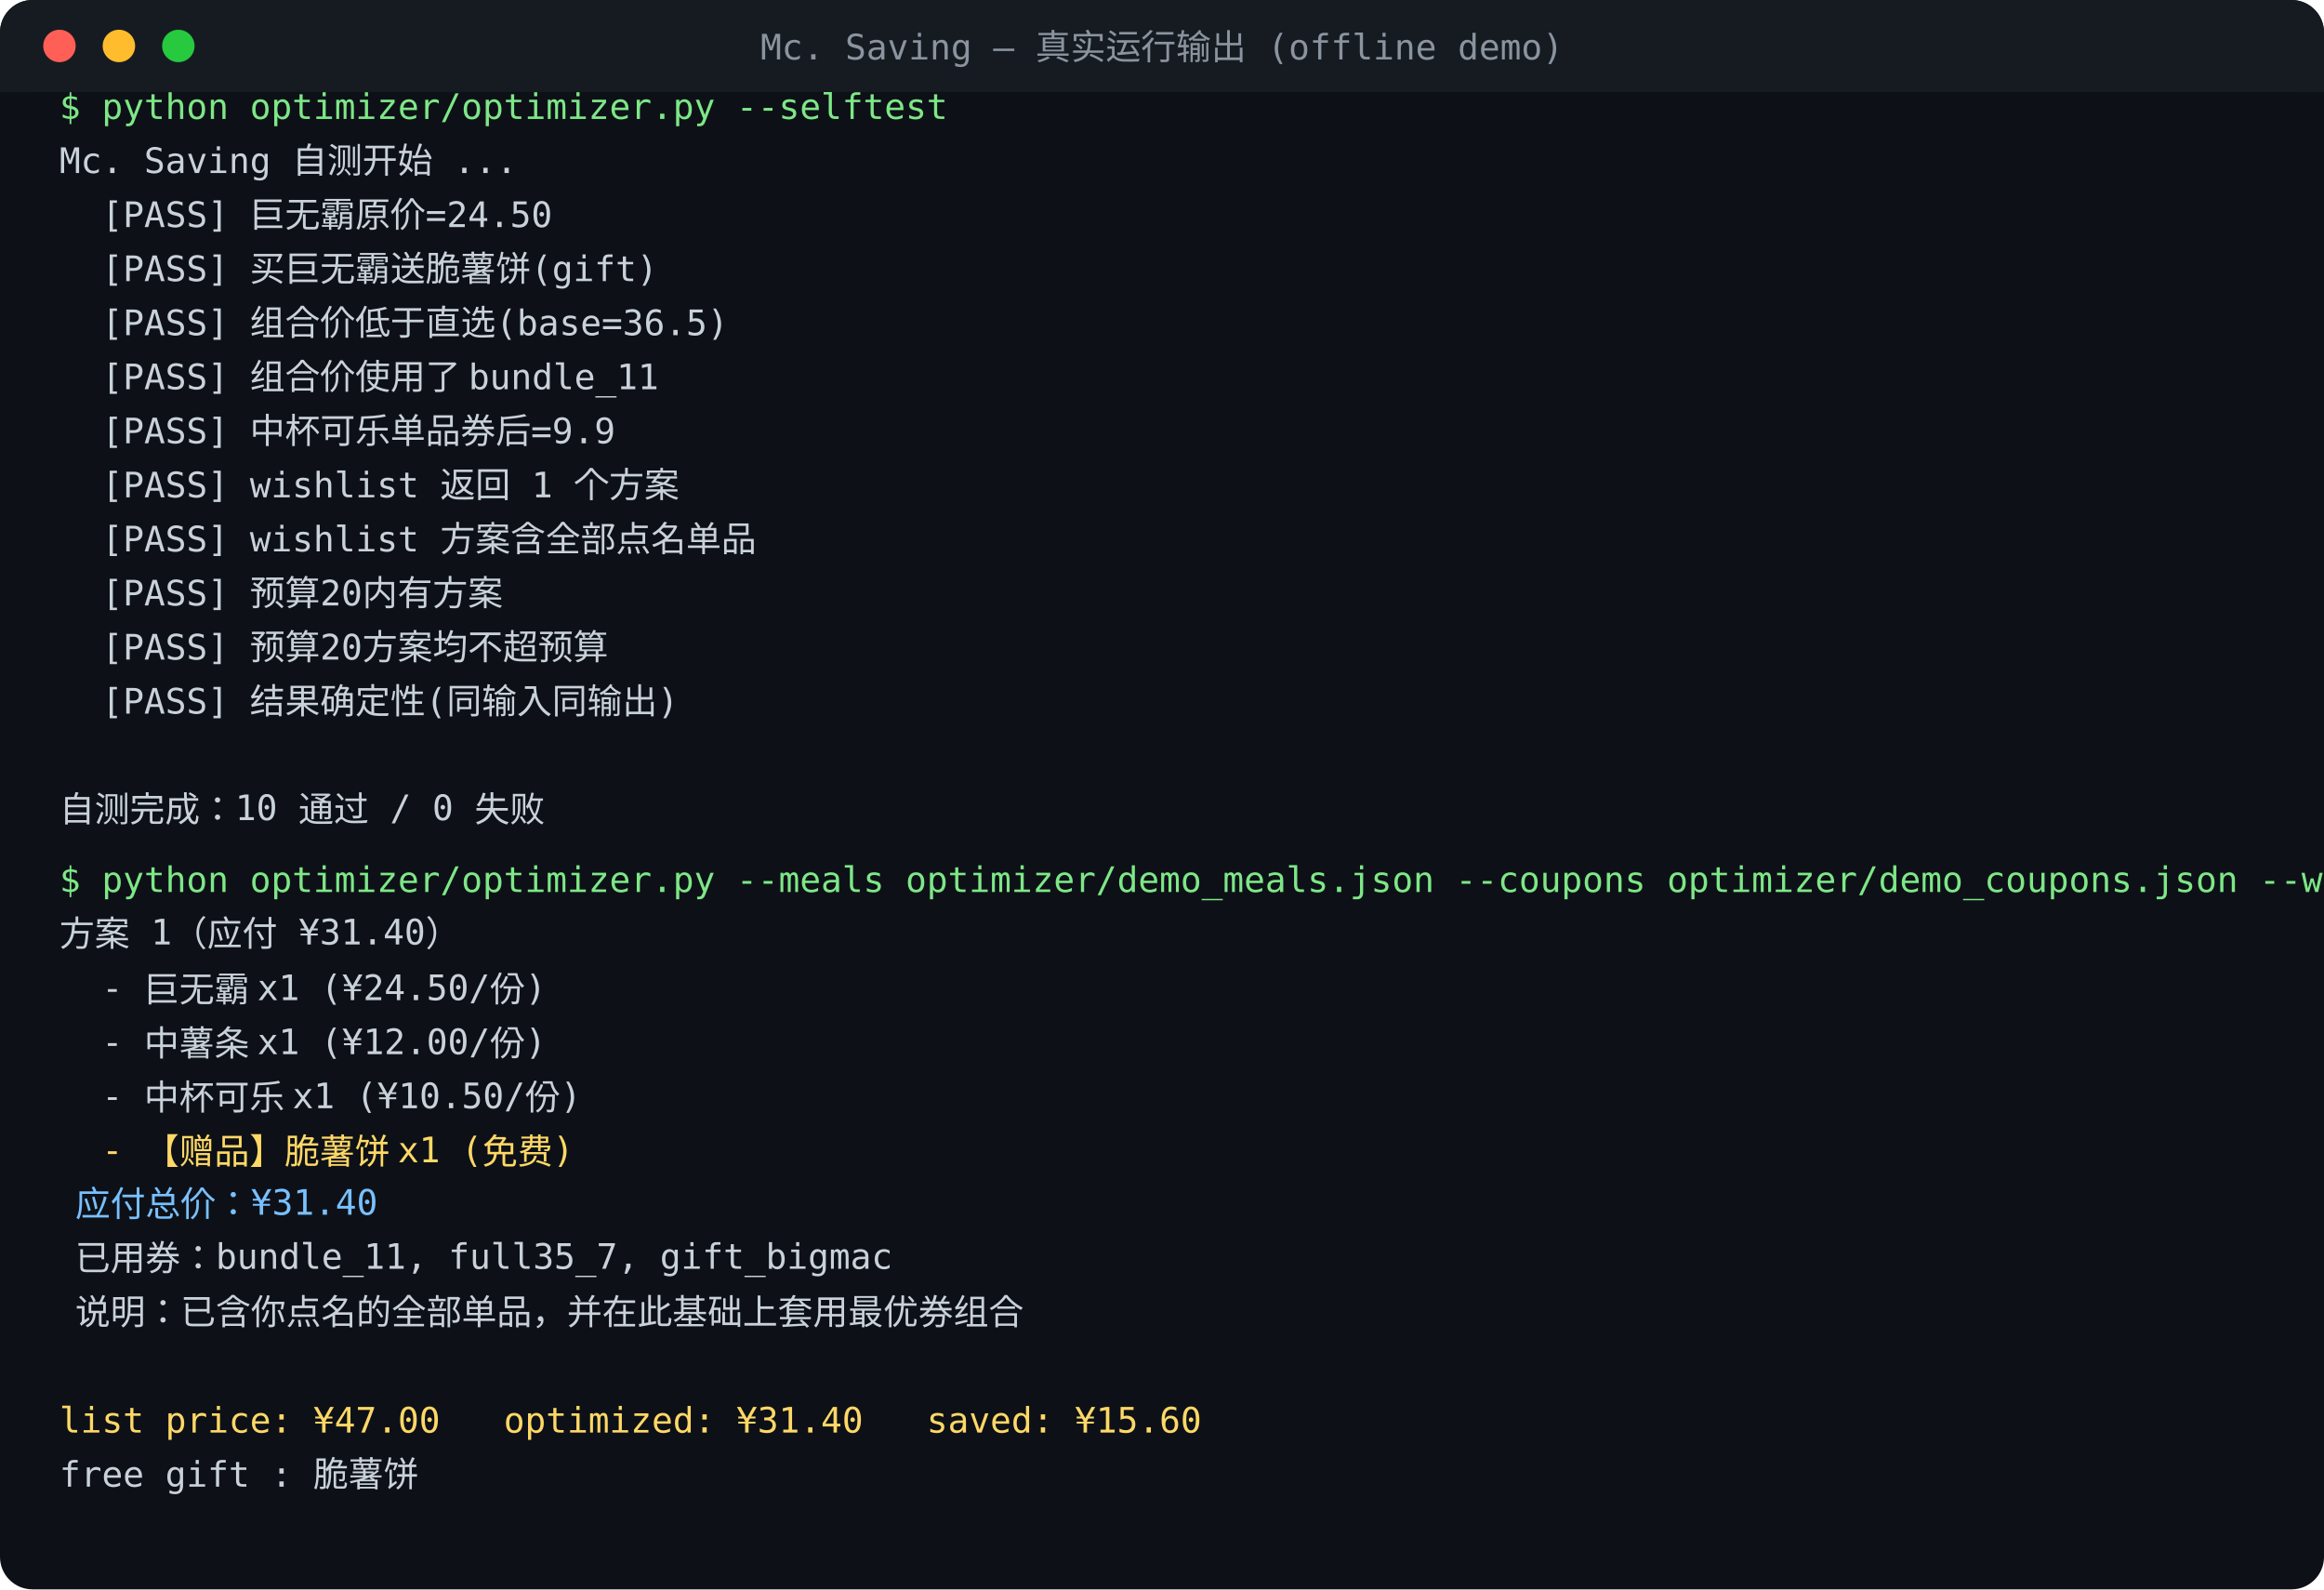
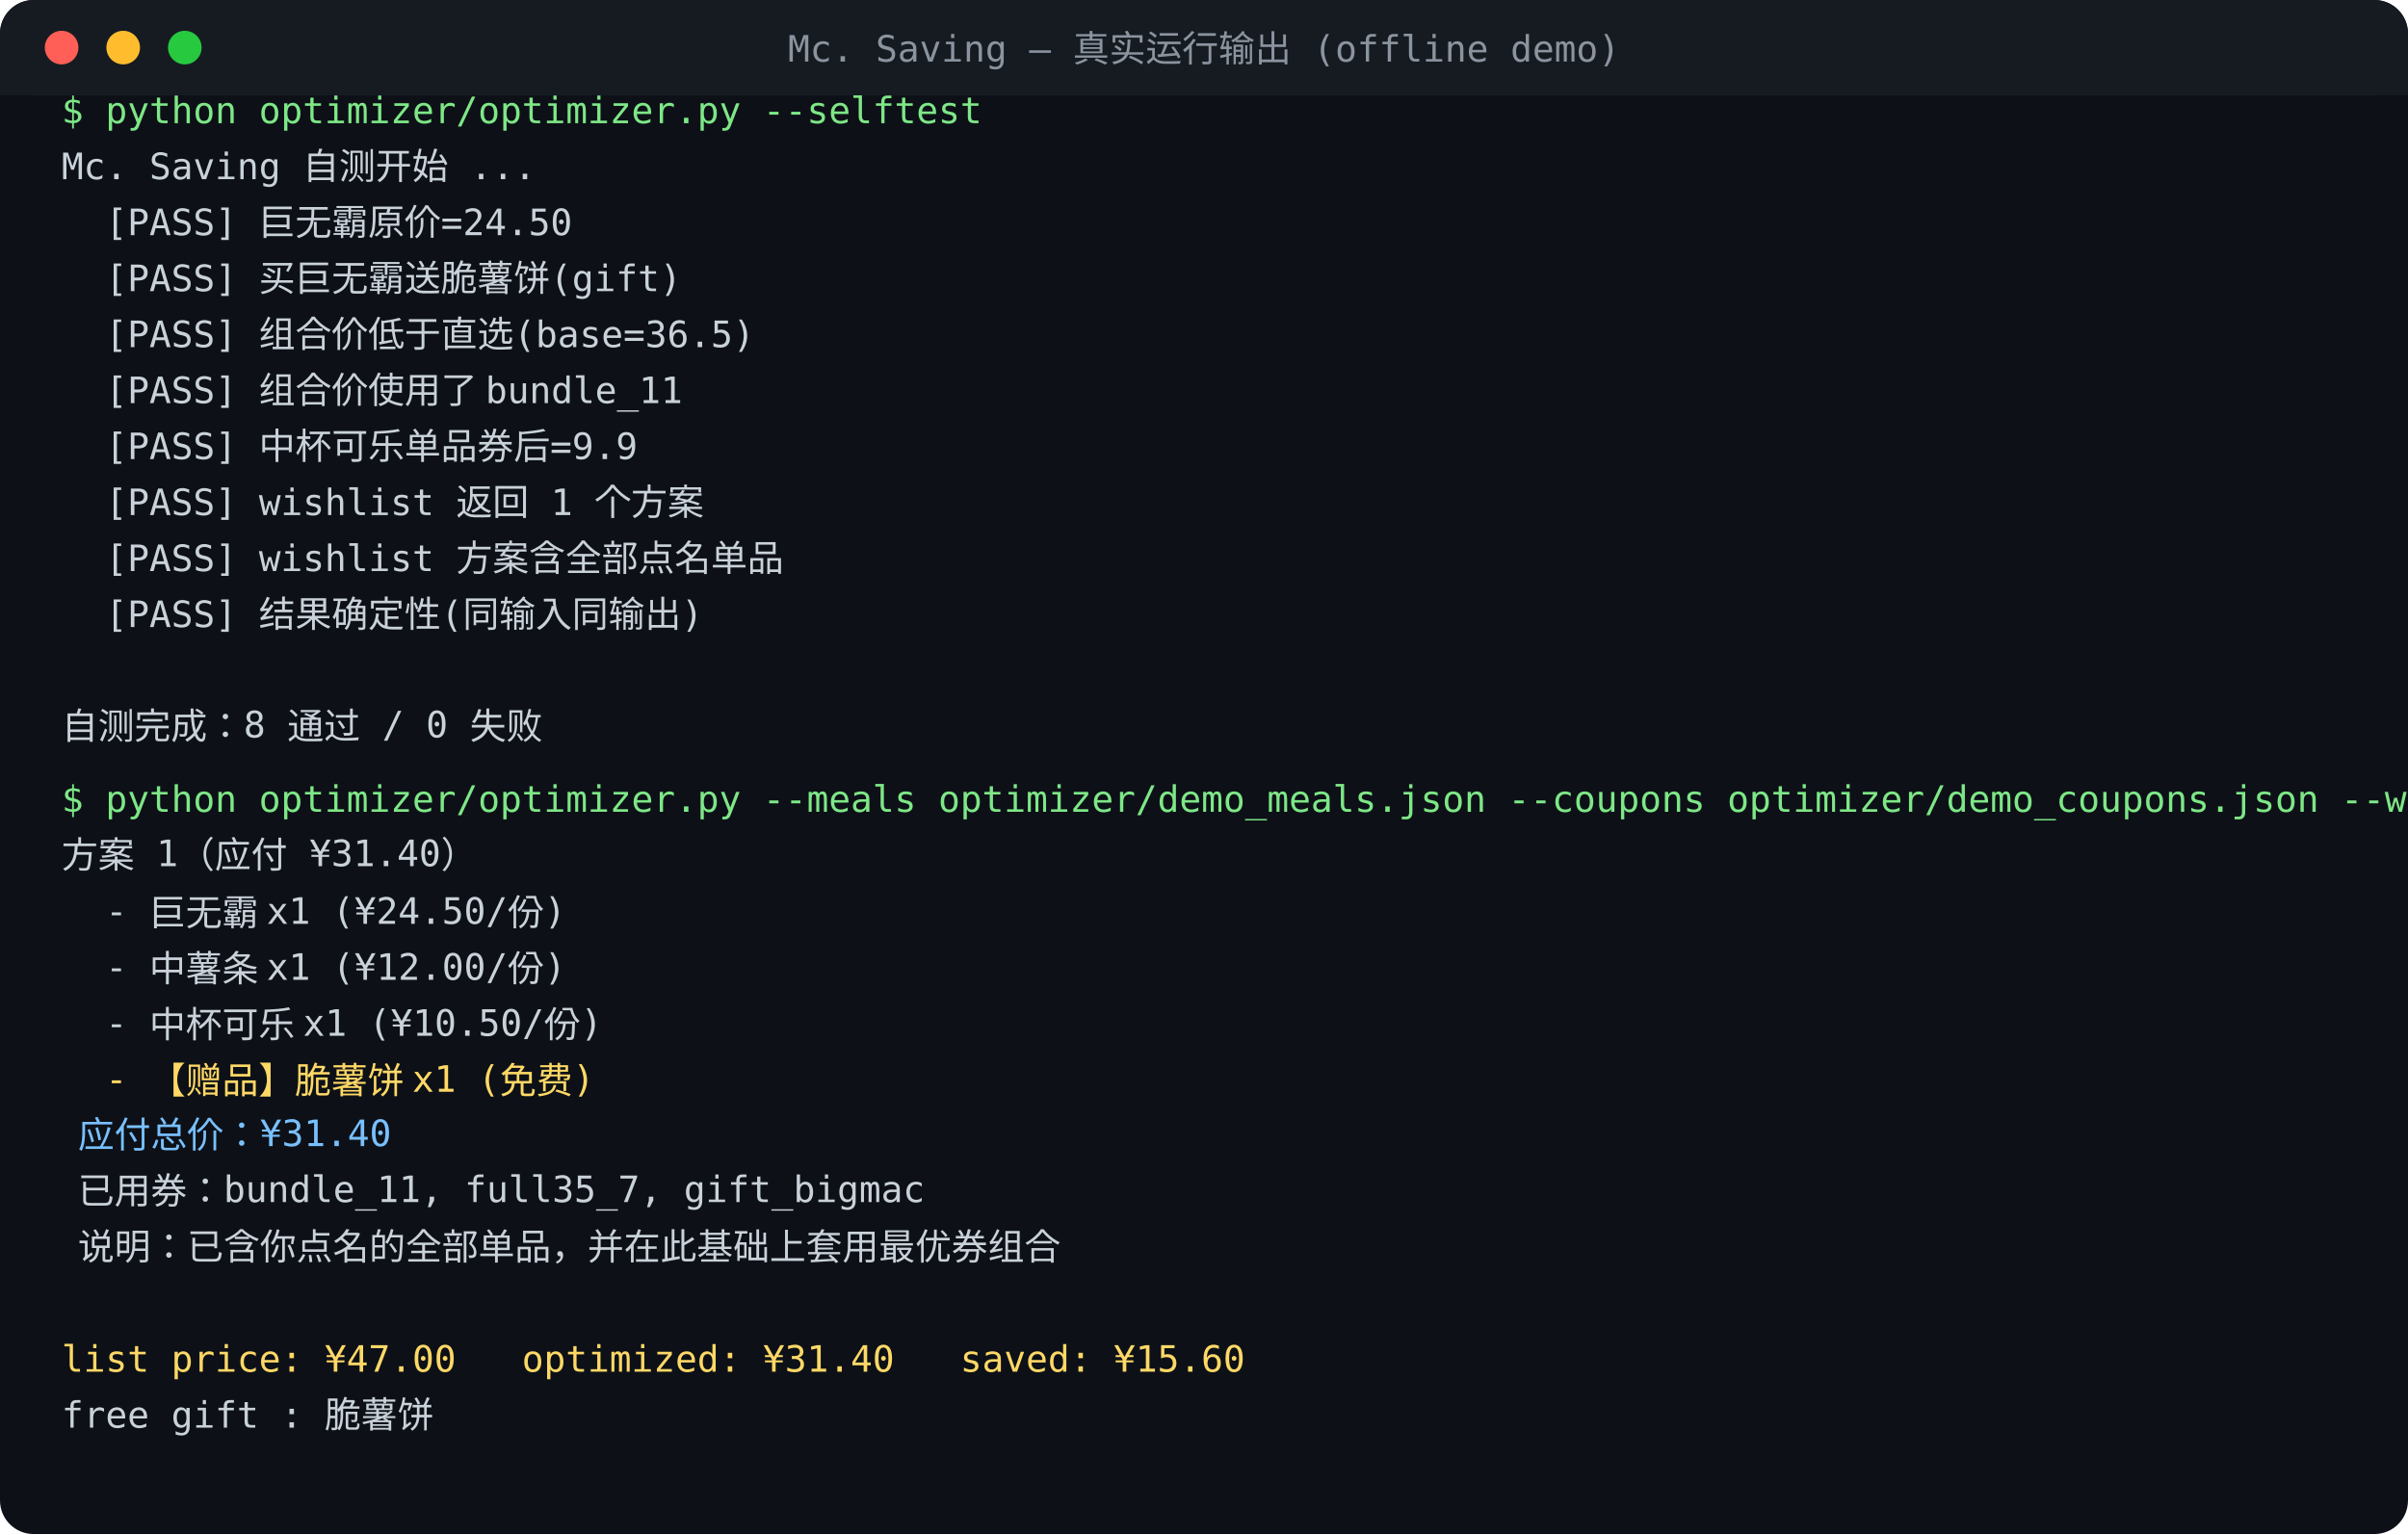
- <svg xmlns="http://www.w3.org/2000/svg" width="860" height="588" viewBox="0 0 860 588" font-family="Consolas, 'Microsoft YaHei', 'PingFang SC', monospace">
-   <rect x="0" y="0" width="860" height="588" rx="12" fill="#0d1117" />
+ <svg xmlns="http://www.w3.org/2000/svg" width="860" height="548" viewBox="0 0 860 548" font-family="Consolas, 'Microsoft YaHei', 'PingFang SC', monospace">
+   <rect x="0" y="0" width="860" height="548" rx="12" fill="#0d1117" />
  <rect x="0" y="0" width="860" height="34" rx="12" fill="#161b22" />
  <rect x="0" y="17" width="860" height="17" fill="#161b22" />
  <circle cx="22" cy="17" r="6" fill="#ff5f56" />
  <circle cx="44" cy="17" r="6" fill="#ffbd2e" />
  <circle cx="66" cy="17" r="6" fill="#27c93f" />
  <text x="430.0" y="22" fill="#8b949e" font-size="13" text-anchor="middle" xml:space="preserve">Mc. Saving — 真实运行输出 (offline demo)</text>
  <text x="22" y="44" fill="#7ee787" font-size="13" xml:space="preserve">$ python optimizer/optimizer.py --selftest</text>
  <text x="22" y="64" fill="#c9d1d9" font-size="13" xml:space="preserve">Mc. Saving 自测开始 ...</text>
  <text x="22" y="84" fill="#c9d1d9" font-size="13" xml:space="preserve">  [PASS] 巨无霸原价=24.50</text>
  <text x="22" y="104" fill="#c9d1d9" font-size="13" xml:space="preserve">  [PASS] 买巨无霸送脆薯饼(gift)</text>
  <text x="22" y="124" fill="#c9d1d9" font-size="13" xml:space="preserve">  [PASS] 组合价低于直选(base=36.5)</text>
  <text x="22" y="144" fill="#c9d1d9" font-size="13" xml:space="preserve">  [PASS] 组合价使用了 bundle_11</text>
  <text x="22" y="164" fill="#c9d1d9" font-size="13" xml:space="preserve">  [PASS] 中杯可乐单品券后=9.9</text>
  <text x="22" y="184" fill="#c9d1d9" font-size="13" xml:space="preserve">  [PASS] wishlist 返回 1 个方案</text>
  <text x="22" y="204" fill="#c9d1d9" font-size="13" xml:space="preserve">  [PASS] wishlist 方案含全部点名单品</text>
-   <text x="22" y="224" fill="#c9d1d9" font-size="13" xml:space="preserve">  [PASS] 预算20内有方案</text>
-   <text x="22" y="244" fill="#c9d1d9" font-size="13" xml:space="preserve">  [PASS] 预算20方案均不超预算</text>
-   <text x="22" y="264" fill="#c9d1d9" font-size="13" xml:space="preserve">  [PASS] 结果确定性(同输入同输出)</text>
-   <text x="22" y="284" fill="#c9d1d9" font-size="13" xml:space="preserve" />
-   <text x="22" y="304" fill="#c9d1d9" font-size="13" xml:space="preserve">自测完成：10 通过 / 0 失败</text>
-   <text x="22" y="330" fill="#7ee787" font-size="13" xml:space="preserve">$ python optimizer/optimizer.py --meals optimizer/demo_meals.json --coupons optimizer/demo_coupons.json --wishlist big_mac,mid_fries,mid_coke</text>
-   <text x="22" y="350" fill="#c9d1d9" font-size="13" xml:space="preserve">方案 1（应付 ¥31.40）</text>
-   <text x="22" y="370" fill="#c9d1d9" font-size="13" xml:space="preserve">  - 巨无霸 x1 (¥24.50/份)</text>
-   <text x="22" y="390" fill="#c9d1d9" font-size="13" xml:space="preserve">  - 中薯条 x1 (¥12.00/份)</text>
-   <text x="22" y="410" fill="#c9d1d9" font-size="13" xml:space="preserve">  - 中杯可乐 x1 (¥10.50/份)</text>
-   <text x="22" y="430" fill="#ffd866" font-size="13" xml:space="preserve">  - 【赠品】脆薯饼 x1 (免费)</text>
-   <text x="22" y="450" fill="#79c0ff" font-size="13" xml:space="preserve">  应付总价：¥31.40</text>
-   <text x="22" y="470" fill="#c9d1d9" font-size="13" xml:space="preserve">  已用券：bundle_11, full35_7, gift_bigmac</text>
-   <text x="22" y="490" fill="#c9d1d9" font-size="13" xml:space="preserve">  说明：已含你点名的全部单品，并在此基础上套用最优券组合</text>
-   <text x="22" y="510" fill="#c9d1d9" font-size="13" xml:space="preserve" />
-   <text x="22" y="530" fill="#ffd866" font-size="13" xml:space="preserve">list price: ¥47.00   optimized: ¥31.40   saved: ¥15.60</text>
-   <text x="22" y="550" fill="#c9d1d9" font-size="13" xml:space="preserve">free gift : 脆薯饼</text>
+   <text x="22" y="224" fill="#c9d1d9" font-size="13" xml:space="preserve">  [PASS] 结果确定性(同输入同输出)</text>
+   <text x="22" y="244" fill="#c9d1d9" font-size="13" xml:space="preserve" />
+   <text x="22" y="264" fill="#c9d1d9" font-size="13" xml:space="preserve">自测完成：8 通过 / 0 失败</text>
+   <text x="22" y="290" fill="#7ee787" font-size="13" xml:space="preserve">$ python optimizer/optimizer.py --meals optimizer/demo_meals.json --coupons optimizer/demo_coupons.json --wishlist big_mac,mid_fries,mid_coke</text>
+   <text x="22" y="310" fill="#c9d1d9" font-size="13" xml:space="preserve">方案 1（应付 ¥31.40）</text>
+   <text x="22" y="330" fill="#c9d1d9" font-size="13" xml:space="preserve">  - 巨无霸 x1 (¥24.50/份)</text>
+   <text x="22" y="350" fill="#c9d1d9" font-size="13" xml:space="preserve">  - 中薯条 x1 (¥12.00/份)</text>
+   <text x="22" y="370" fill="#c9d1d9" font-size="13" xml:space="preserve">  - 中杯可乐 x1 (¥10.50/份)</text>
+   <text x="22" y="390" fill="#ffd866" font-size="13" xml:space="preserve">  - 【赠品】脆薯饼 x1 (免费)</text>
+   <text x="22" y="410" fill="#79c0ff" font-size="13" xml:space="preserve">  应付总价：¥31.40</text>
+   <text x="22" y="430" fill="#c9d1d9" font-size="13" xml:space="preserve">  已用券：bundle_11, full35_7, gift_bigmac</text>
+   <text x="22" y="450" fill="#c9d1d9" font-size="13" xml:space="preserve">  说明：已含你点名的全部单品，并在此基础上套用最优券组合</text>
+   <text x="22" y="470" fill="#c9d1d9" font-size="13" xml:space="preserve" />
+   <text x="22" y="490" fill="#ffd866" font-size="13" xml:space="preserve">list price: ¥47.00   optimized: ¥31.40   saved: ¥15.60</text>
+   <text x="22" y="510" fill="#c9d1d9" font-size="13" xml:space="preserve">free gift : 脆薯饼</text>
</svg>
